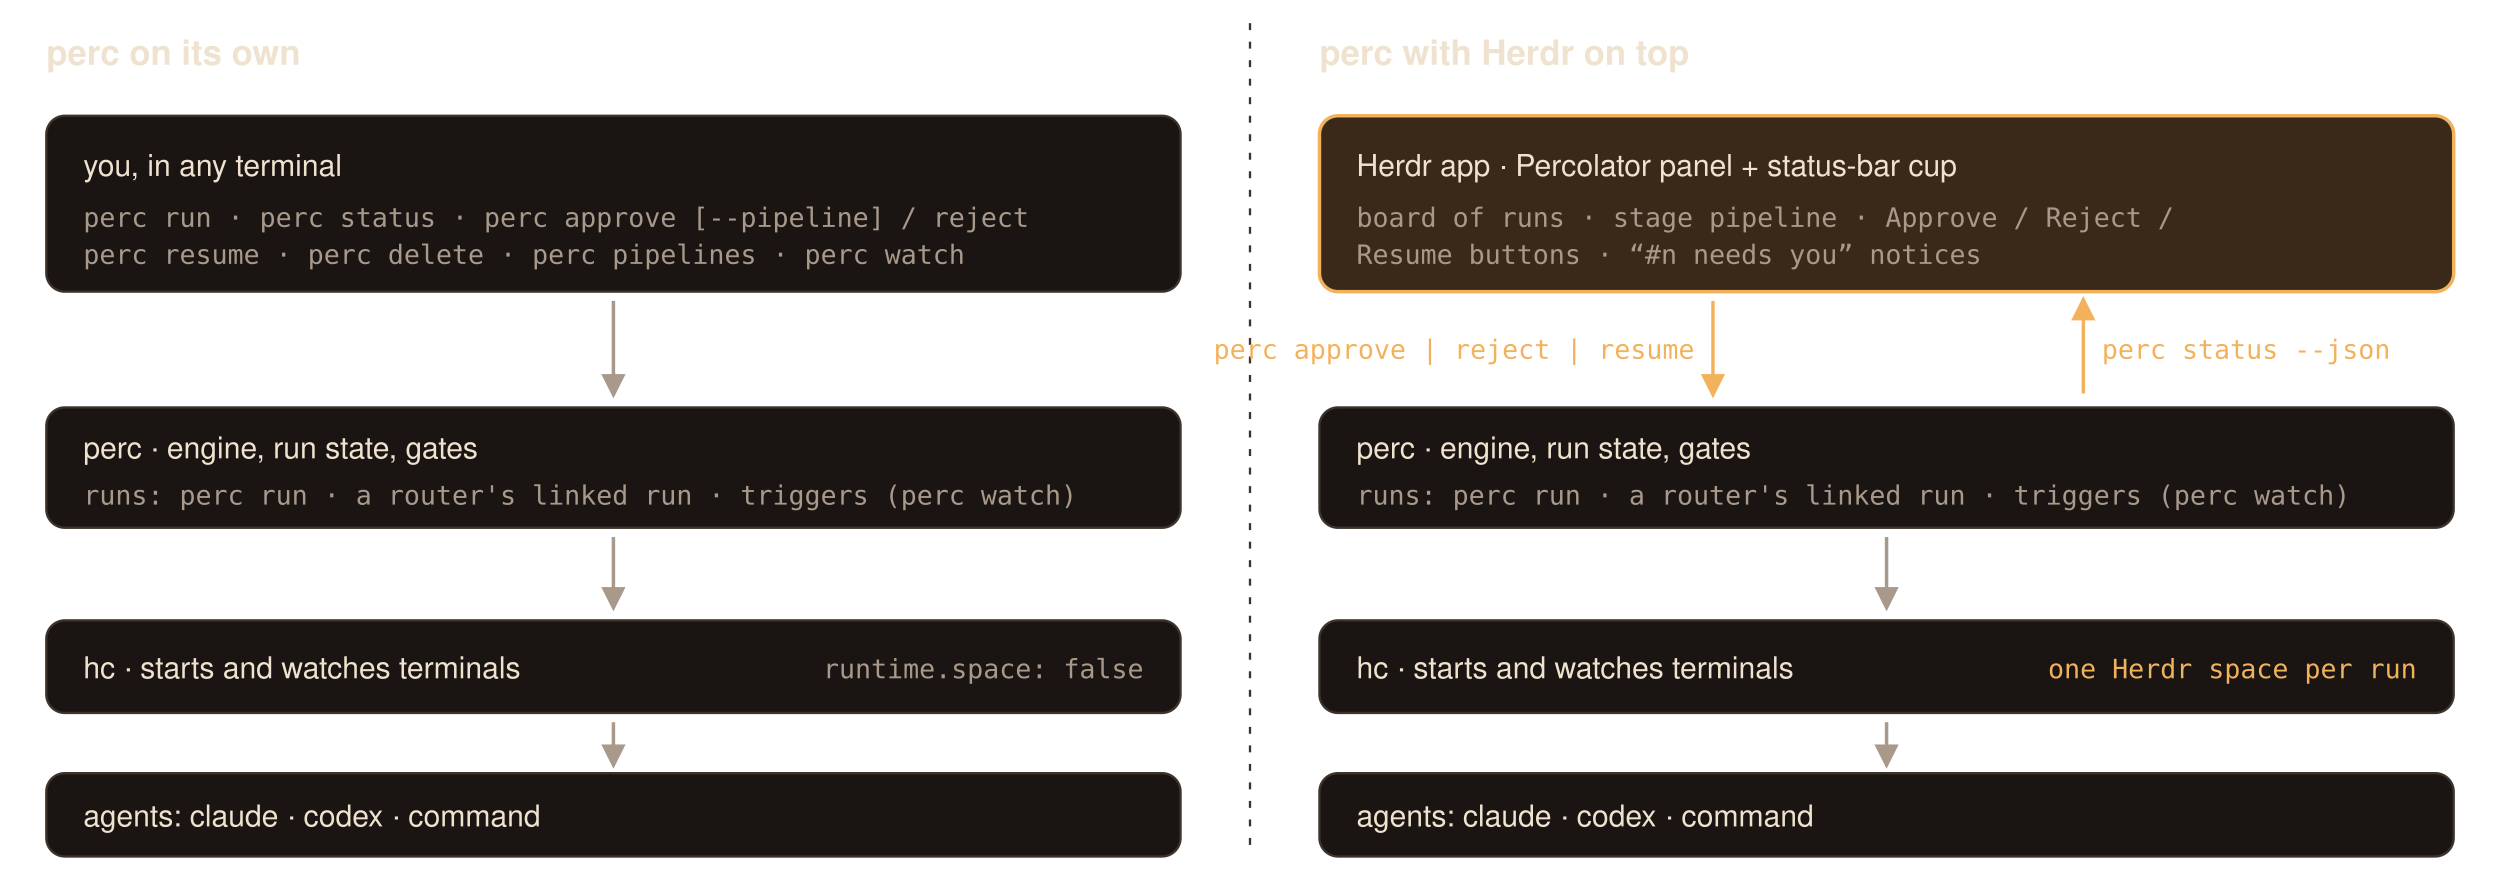
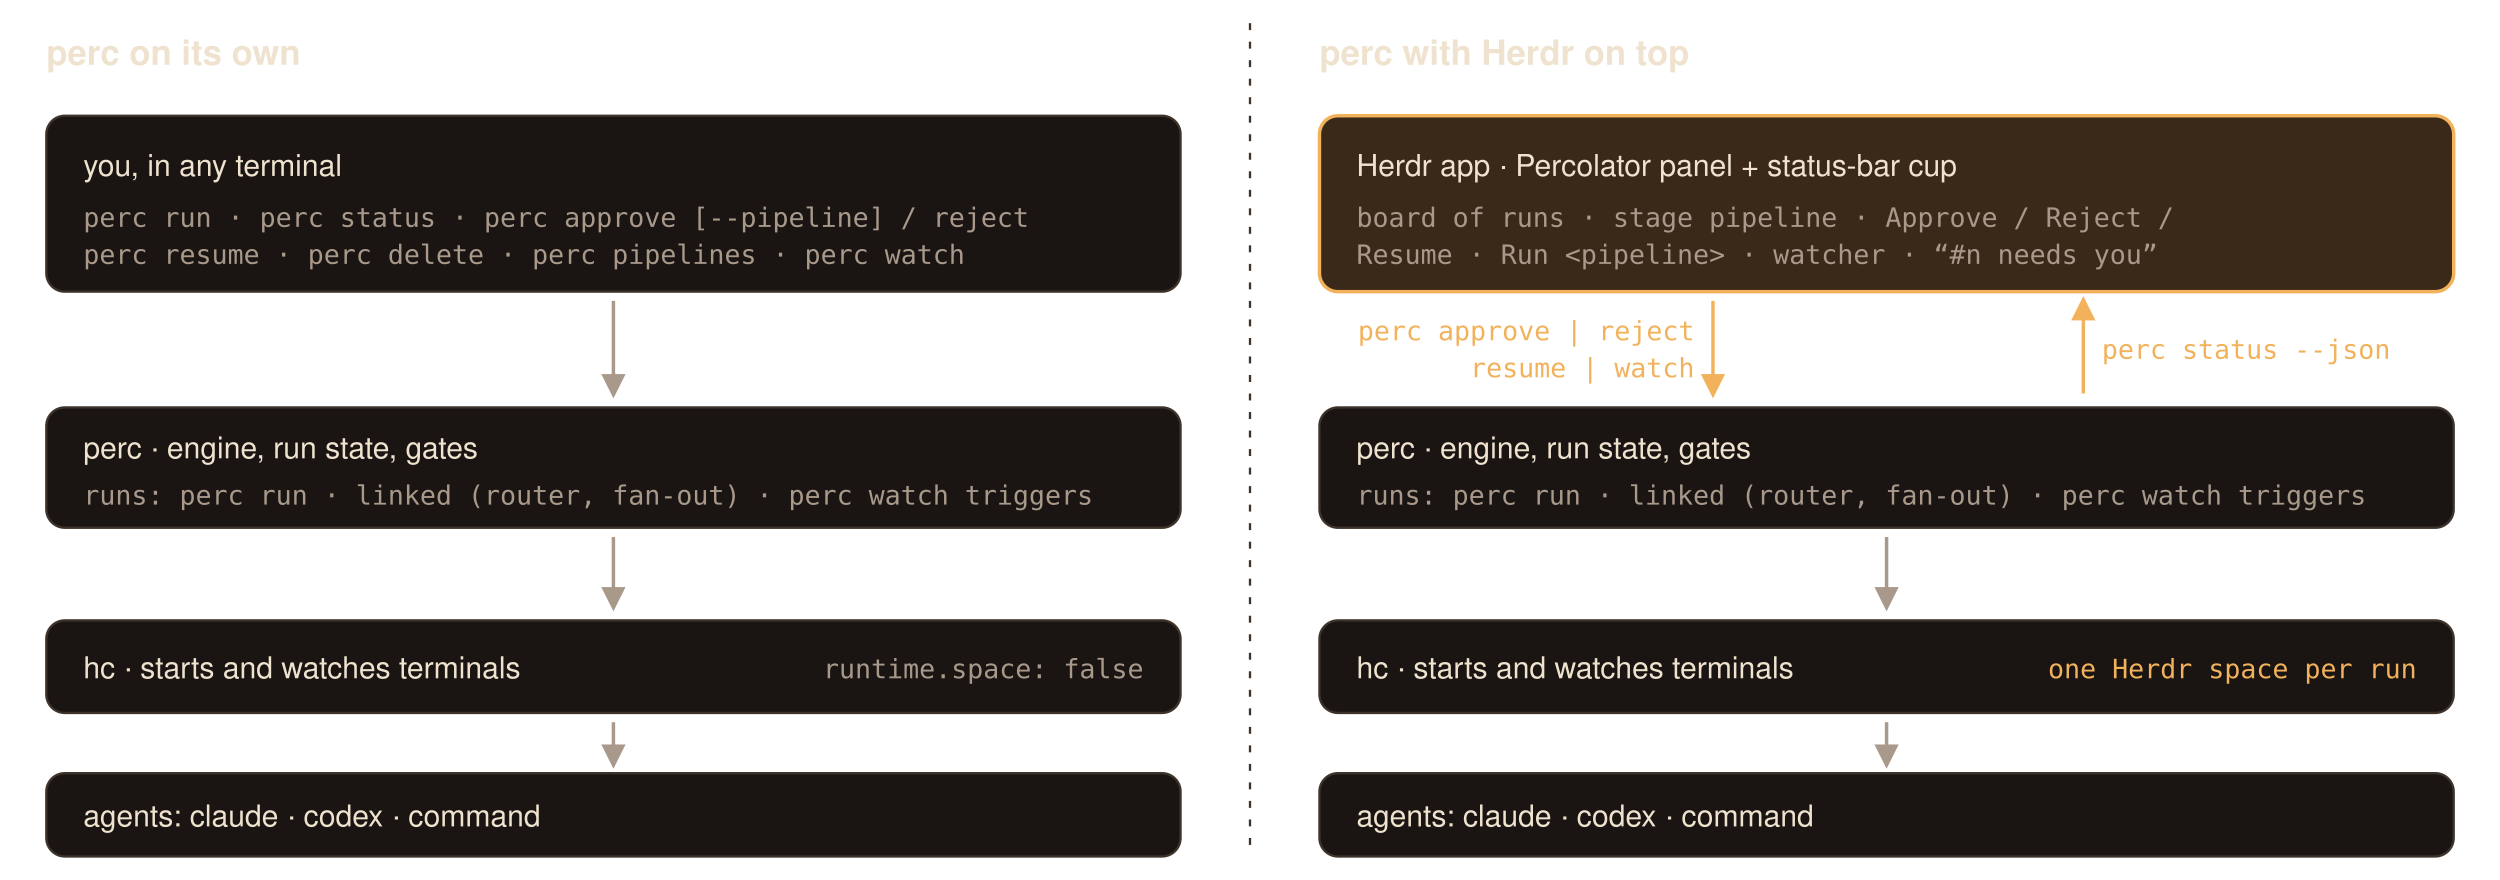
- <svg xmlns="http://www.w3.org/2000/svg" viewBox="0 0 1080 380" width="1080" height="380" role="img" aria-label="Two setups side by side. On its own you drive perc from a terminal: perc run, status, approve or reject (with --pipeline at a router's pick-pipeline gate), resume, delete, pipelines and watch. With Herdr, the panel and cup read perc status --json and run perc approve, reject and resume for you. In both, perc starts runs from perc run, from a router's route step as linked runs, and from triggers while perc watch runs; hc and the agents are the same in both.">
+ <svg xmlns="http://www.w3.org/2000/svg" viewBox="0 0 1080 380" width="1080" height="380" role="img" aria-label="Two setups side by side. On its own you drive perc from a terminal: perc run, status, approve or reject (with --pipeline at a router's pick-pipeline gate), resume, delete, pipelines and watch. With Herdr, the panel and cup read perc status --json and run perc approve (with --pipeline from a Run pipeline button), reject, resume and watch for you. In both, perc starts runs from perc run, from a router's route step or a fan-out as linked runs, and from triggers while perc watch runs; hc and the agents are the same in both.">
  <style>
.ink{fill:#efe3cf}.mut{fill:#a8998b}.acc{fill:#f2b25c}.wait{fill:#f07a62}.pass{fill:#6f9cf0}.surf{fill:#1a1512}
.s-line{stroke:#3d332b}.s-mut{stroke:#a8998b}.s-acc{stroke:#f2b25c}.s-wait{stroke:#f07a62}.s-ink{stroke:#efe3cf}.s-pass{stroke:#6f9cf0}
.box{fill:#1a1512;stroke:#3d332b}.box-acc{fill:#3a2919;stroke:#f2b25c}
.t12{font:600 12px -apple-system, 'Segoe UI', Helvetica, Arial, sans-serif;letter-spacing:.06em}.t13{font:500 13px -apple-system, 'Segoe UI', Helvetica, Arial, sans-serif}.hd{font:700 15px -apple-system, 'Segoe UI', Helvetica, Arial, sans-serif}.tm{font:11.5px ui-monospace, SFMono-Regular, 'Cascadia Code', Consolas, monospace}
</style>
  <defs>
    <marker id="am" viewBox="0 0 10 10" refX="8" refY="5" markerWidth="7" markerHeight="7" orient="auto-start-reverse">
      <path d="M0 0L10 5L0 10z" class="mut" />
    </marker>
    <marker id="aa" viewBox="0 0 10 10" refX="8" refY="5" markerWidth="7" markerHeight="7" orient="auto-start-reverse">
      <path d="M0 0L10 5L0 10z" class="acc" />
    </marker>
    <marker id="aw" viewBox="0 0 10 10" refX="8" refY="5" markerWidth="7" markerHeight="7" orient="auto-start-reverse">
      <path d="M0 0L10 5L0 10z" class="wait" />
    </marker>
  </defs>
  <text x="20" y="28" class="hd ink">perc on its own</text>
  <text x="570" y="28" class="hd ink">perc with Herdr on top</text>
  <line x1="540" y1="10" x2="540" y2="370" class="s-line" stroke-dasharray="3 5" />
  <rect x="20" y="50" width="490" height="76" rx="8" class="box" />
  <text x="36" y="76" class="t13 ink">you, in any terminal</text>
  <text x="36" y="98" class="tm mut">perc run · perc status · perc approve [--pipeline] / reject</text>
  <text x="36" y="114" class="tm mut">perc resume · perc delete · perc pipelines · perc watch</text>
  <line x1="265" y1="130" x2="265" y2="170" class="s-mut" stroke-width="1.5" marker-end="url(#am)" />
  <rect x="570" y="50" width="490" height="76" rx="8" class="box-acc" stroke-width="1.5" />
  <text x="586" y="76" class="t13 ink">Herdr app · Percolator panel + status-bar cup</text>
  <text x="586" y="98" class="tm mut">board of runs · stage pipeline · Approve / Reject /</text>
-   <text x="586" y="114" class="tm mut">Resume buttons · “#n needs you” notices</text>
+   <text x="586" y="114" class="tm mut">Resume · Run &lt;pipeline&gt; · watcher · “#n needs you”</text>
  <line x1="740" y1="130" x2="740" y2="170" class="s-acc" stroke-width="1.5" marker-end="url(#aa)" />
-   <text x="732" y="155" class="tm acc" text-anchor="end">perc approve | reject | resume</text>
+   <text x="732" y="147" class="tm acc" text-anchor="end">perc approve | reject</text>
+   <text x="732" y="163" class="tm acc" text-anchor="end">resume | watch</text>
  <line x1="900" y1="170" x2="900" y2="130" class="s-acc" stroke-width="1.5" marker-end="url(#aa)" />
  <text x="908" y="155" class="tm acc">perc status --json</text>
  <rect x="20" y="176" width="490" height="52" rx="8" class="box" />
  <text x="36" y="198" class="t13 ink">perc · engine, run state, gates</text>
-   <text x="36" y="218" class="tm mut">runs: perc run · a router's linked run · triggers (perc watch)</text>
+   <text x="36" y="218" class="tm mut">runs: perc run · linked (router, fan-out) · perc watch triggers</text>
  <line x1="265" y1="232" x2="265" y2="262" class="s-mut" stroke-width="1.5" marker-end="url(#am)" />
  <rect x="20" y="268" width="490" height="40" rx="8" class="box" />
  <text x="36" y="293" class="t13 ink">hc · starts and watches terminals</text>
  <line x1="265" y1="312" x2="265" y2="330" class="s-mut" stroke-width="1.5" marker-end="url(#am)" />
  <rect x="20" y="334" width="490" height="36" rx="8" class="box" />
  <text x="36" y="357" class="t13 ink">agents: claude · codex · command</text>
  <rect x="570" y="176" width="490" height="52" rx="8" class="box" />
  <text x="586" y="198" class="t13 ink">perc · engine, run state, gates</text>
-   <text x="586" y="218" class="tm mut">runs: perc run · a router's linked run · triggers (perc watch)</text>
+   <text x="586" y="218" class="tm mut">runs: perc run · linked (router, fan-out) · perc watch triggers</text>
  <line x1="815" y1="232" x2="815" y2="262" class="s-mut" stroke-width="1.5" marker-end="url(#am)" />
  <rect x="570" y="268" width="490" height="40" rx="8" class="box" />
  <text x="586" y="293" class="t13 ink">hc · starts and watches terminals</text>
  <line x1="815" y1="312" x2="815" y2="330" class="s-mut" stroke-width="1.5" marker-end="url(#am)" />
  <rect x="570" y="334" width="490" height="36" rx="8" class="box" />
  <text x="586" y="357" class="t13 ink">agents: claude · codex · command</text>
  <text x="494" y="293" class="tm mut" text-anchor="end">runtime.space: false</text>
  <text x="1044" y="293" class="tm acc" text-anchor="end">one Herdr space per run</text>
</svg>
